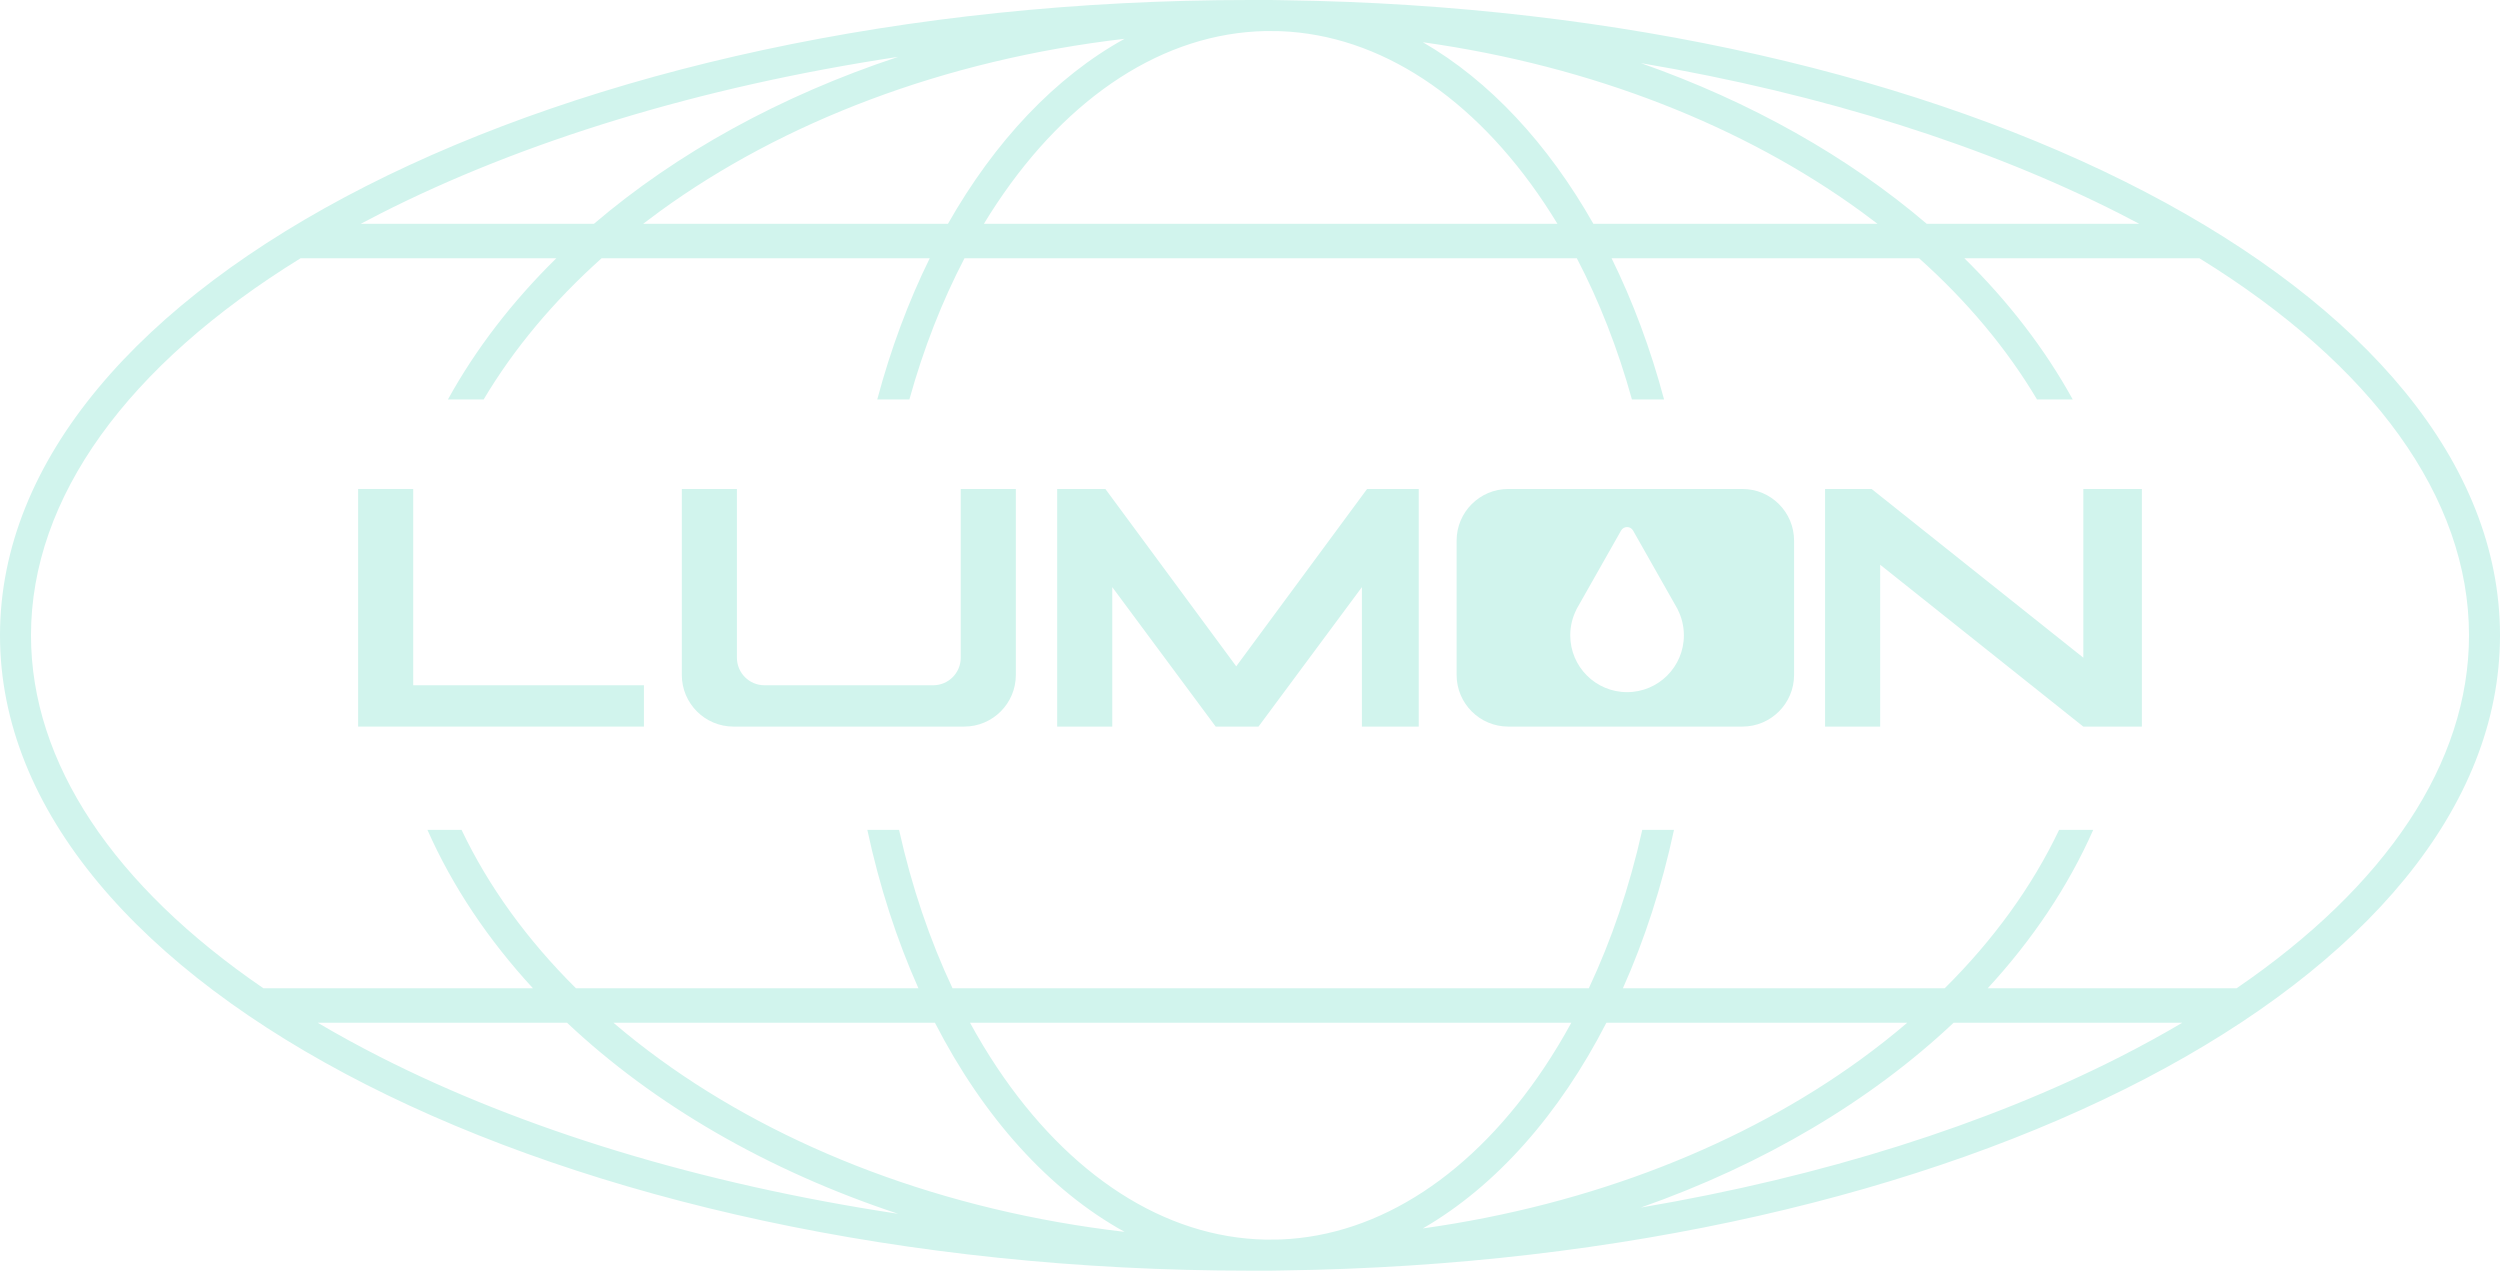
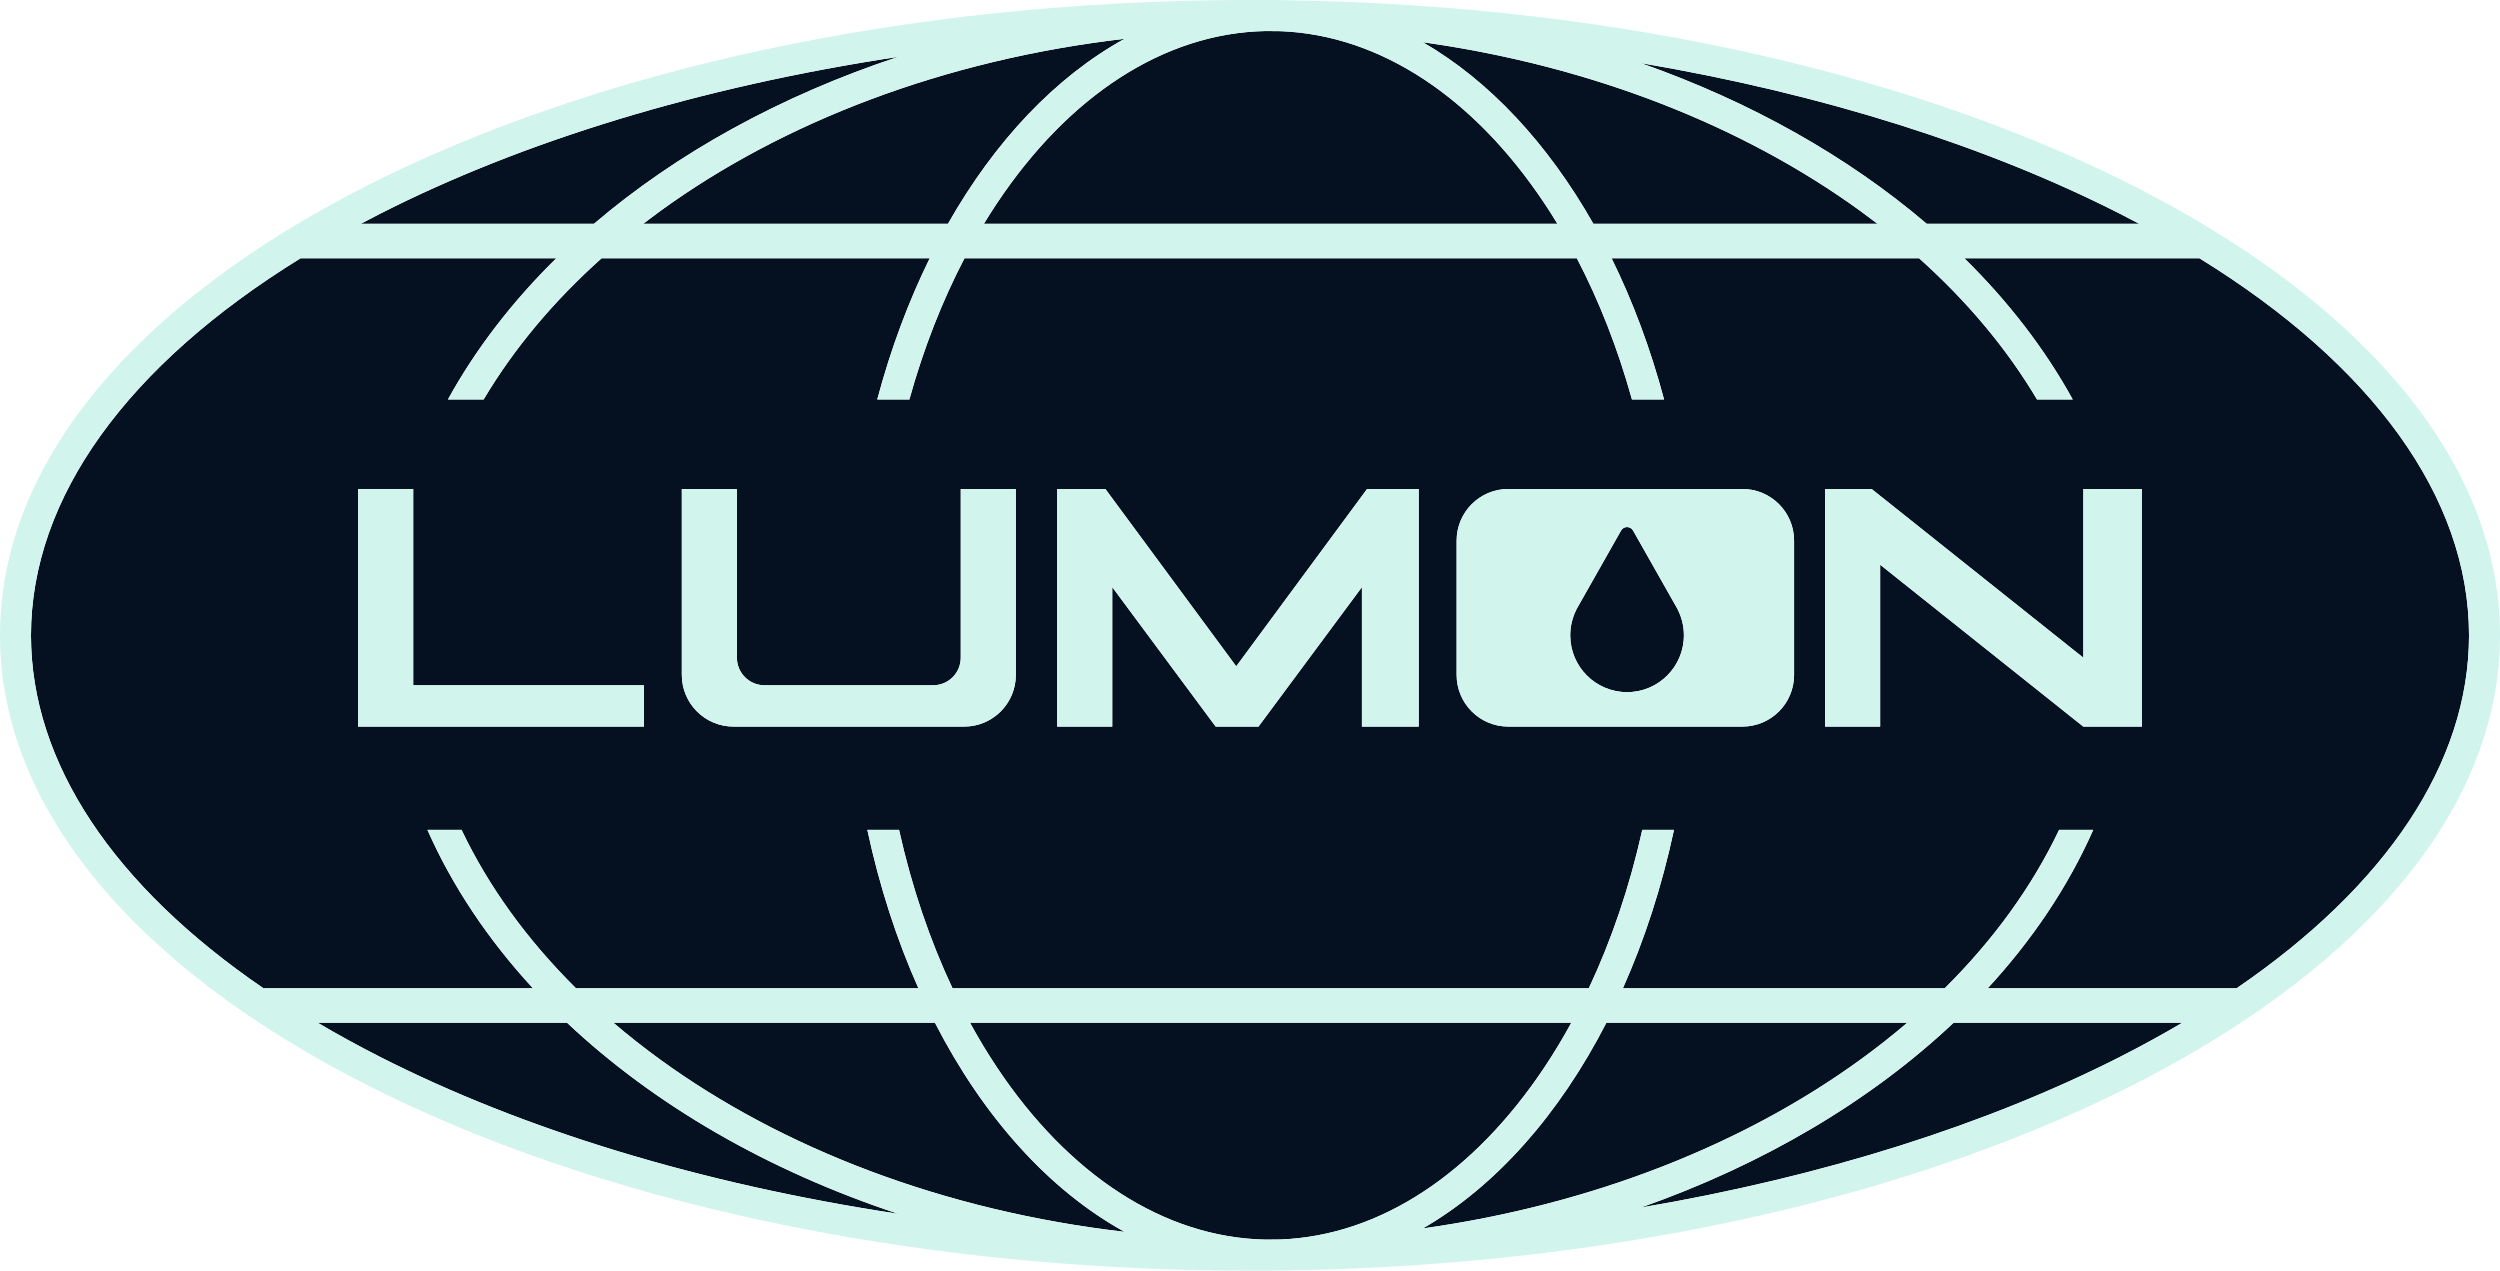
<svg xmlns="http://www.w3.org/2000/svg" width="726" height="369" viewBox="0 0 726 369" fill="none">
+   <path d="M457.784 177C457.791 177 457.795 177.007 457.792 177.014C456.646 179.26 456 181.805 456 184.5C456 193.613 463.387 201 472.5 201C481.613 201 489 193.613 489 184.5C489 181.805 488.354 179.26 487.208 177.013C487.205 177.007 487.209 177 487.216 177C487.219 177 487.222 176.998 487.224 176.996C487.226 176.993 487.226 176.989 487.224 176.986L474.24 154.071C473.474 152.719 471.526 152.719 470.76 154.071L457.776 176.986C457.772 176.992 457.777 177 457.784 177Z" fill="#051021" />
+   <path fill-rule="evenodd" clip-rule="evenodd" d="M649.497 287C692.952 257.29 717 221.549 717 184.5C717 144.492 688.957 106.009 638.717 75H570.449C583.205 87.545 593.824 101.306 601.918 116H591.548C582.783 101.251 571.239 87.468 557.3 75H468.005C474.182 87.545 479.324 101.306 483.244 116H473.916C469.793 101.157 464.38 87.384 457.914 75H280.086C273.62 87.384 268.207 101.157 264.084 116H254.756C258.676 101.306 263.818 87.545 269.995 75H174.7C160.761 87.468 149.217 101.251 140.452 116H130.082C138.176 101.306 148.795 87.545 161.551 75H87.283C37.043 106.009 9 144.492 9 184.5C9 221.549 33.048 257.29 76.503 287H154.772C141.794 272.916 131.414 257.462 124.131 241H134.038C141.898 257.505 153.135 272.986 167.265 287H266.712C260.428 272.916 255.401 257.462 251.875 241H261.086C264.784 257.616 270.059 273.084 276.613 287H461.387C467.941 273.084 473.216 257.616 476.914 241H486.125C482.599 257.462 477.572 272.916 471.287 287H564.735C578.865 272.986 590.102 257.505 597.962 241H607.869C600.586 257.462 590.206 272.916 577.228 287H649.497ZM104 142H120V199H187V211H104V142ZM198 142H214V191C214 195.418 217.582 199 222 199H271C275.418 199 279 195.418 279 191V142H295V196C295 204.284 288.284 211 280 211H213C204.716 211 198 204.284 198 196V142ZM438 142C429.716 142 423 148.716 423 157V196C423 204.284 429.716 211 438 211H506C514.284 211 521 204.284 521 196V157C521 148.716 514.284 142 506 142H438ZM307 142H321L359 193.5L397 142H412V211H395.5V170.5L365.466 211H353.034L323 170.5V211H307V142ZM605 142V191L543.51 142H530V211H546V164L604.98 211H622V142H605Z" fill="#051021" />
+   <path d="M633.748 297H567.333C543.324 319.637 512.24 338.112 476.486 350.678C529.681 341.654 577.149 326.482 615.602 306.938C621.92 303.727 627.972 300.411 633.748 297Z" fill="#051021" />
+   <path d="M466.496 297H553.87C549.562 300.684 545.041 304.247 540.316 307.679C506.497 332.245 462.562 349.812 413.187 356.737C434.429 344.467 452.829 323.609 466.496 297Z" fill="#051021" />
+   <path d="M456.313 297C453.843 301.524 451.23 305.853 448.486 309.969C427.967 340.747 400.795 358.836 371.832 359.946C370.405 359.963 368.975 359.977 367.544 359.986C338.066 359.406 310.357 341.233 289.514 309.969C286.77 305.853 284.157 301.524 281.687 297H456.313Z" fill="#051021" />
+   <path d="M178.13 297H271.504C285.547 324.343 304.589 345.613 326.577 357.732C274.045 351.625 227.266 333.525 191.684 307.679C186.959 304.247 182.438 300.684 178.13 297Z" fill="#051021" />
+   <path d="M92.252 297H164.667C189.858 320.752 222.839 339.922 260.83 352.491C203.045 343.768 151.558 327.858 110.398 306.938C104.08 303.727 98.028 300.411 92.252 297Z" fill="#051021" />
+   <path d="M615.602 62.062C617.51 63.032 619.394 64.011 621.254 65H559.529C536.736 45.543 508.481 29.567 476.486 18.322C529.681 27.346 577.149 42.517 615.602 62.062Z" fill="#051021" />
+   <path d="M540.316 61.321C541.982 62.531 543.623 63.758 545.238 65H462.717C449.515 41.728 432.529 23.435 413.187 12.263C462.562 19.188 506.497 36.755 540.316 61.321Z" fill="#051021" />
+   <path d="M448.486 59.031C449.781 60.974 451.047 62.964 452.283 65H285.717C286.953 62.964 288.219 60.974 289.514 59.031C310.357 27.767 338.066 9.594 367.544 9.014C368.975 9.023 370.405 9.037 371.832 9.054C400.795 10.163 427.967 28.253 448.486 59.031Z" fill="#051021" />
+   <path d="M326.577 11.268C306.503 22.332 288.885 41.023 275.283 65H186.762C188.377 63.758 190.018 62.531 191.684 61.321C227.266 35.475 274.045 17.375 326.577 11.268Z" fill="#051021" />
+   <path d="M260.83 16.509C226.645 27.819 196.518 44.472 172.471 65H104.746C106.606 64.011 108.49 63.032 110.398 62.062C151.558 41.142 203.045 25.232 260.83 16.509Z" fill="#051021" />
  <path d="M214 142H198V196C198 204.284 204.716 211 213 211H280C288.284 211 295 204.284 295 196V142H279V191C279 195.418 275.418 199 271 199H222C217.582 199 214 195.418 214 191V142Z" fill="#D1F4ED" />
  <path d="M120 142H104V211H187V199H120V142Z" fill="#D1F4ED" />
  <path fill-rule="evenodd" clip-rule="evenodd" d="M438 142C429.716 142 423 148.716 423 157V196C423 204.284 429.716 211 438 211H506C514.284 211 521 204.284 521 196V157C521 148.716 514.284 142 506 142H438ZM457.784 177C457.791 177 457.795 177.007 457.792 177.014C456.646 179.26 456 181.805 456 184.5C456 193.613 463.387 201 472.5 201C481.613 201 489 193.613 489 184.5C489 181.805 488.354 179.26 487.208 177.014C487.205 177.007 487.209 177 487.216 177C487.223 177 487.228 176.992 487.224 176.986L474.24 154.071C473.474 152.719 471.526 152.719 470.76 154.071L457.776 176.986C457.772 176.992 457.777 177 457.784 177Z" fill="#D1F4ED" />
  <path d="M321 142H307V211H323V170.5L353.034 211H365.466L395.5 170.5V211H412V142H397L359 193.5L321 142Z" fill="#D1F4ED" />
  <path d="M605 142V191L543.51 142H530V211H546V164L604.98 211H622V142H605Z" fill="#D1F4ED" />
  <path fill-rule="evenodd" clip-rule="evenodd" d="M366 0C366.674 0 367.348 0.002 368.021 0.006C368.347 0.002 368.673 0 369 0C369.941 0 370.88 0.016 371.817 0.047C372.208 0.054 372.6 0.061 372.991 0.069C568.851 2.759 726 84.302 726 184.5C726 284.698 568.851 366.241 372.991 368.931C372.759 368.936 372.528 368.94 372.296 368.944C372.137 368.947 371.977 368.95 371.817 368.953C370.881 368.984 369.942 369 369 369C368.834 369 368.669 369 368.504 368.999C368.343 368.998 368.182 368.996 368.021 368.994C367.348 368.998 366.674 369 366 369C365.836 369 365.673 369 365.509 369C365.261 368.999 365.013 368.999 364.765 368.998C364.177 368.999 363.589 369 363 369C162.521 369 0 286.397 0 184.5C0 82.603 162.521 0 363 0C363.589 0 364.177 0.001 364.765 0.002C365.176 0.001 365.588 0 366 0ZM717 184.5C717 221.549 692.952 257.29 649.497 287H577.228C590.206 272.916 600.586 257.462 607.869 241H597.962C590.102 257.505 578.865 272.986 564.735 287H471.288C477.572 272.916 482.599 257.462 486.125 241H476.914C473.216 257.616 467.941 273.084 461.387 287H276.613C270.059 273.084 264.784 257.616 261.086 241H251.875C255.401 257.462 260.428 272.916 266.712 287H167.265C153.135 272.986 141.898 257.505 134.038 241H124.131C131.414 257.462 141.794 272.916 154.772 287H76.503C33.048 257.29 9 221.549 9 184.5C9 144.492 37.043 106.009 87.283 75H161.551C148.795 87.545 138.176 101.306 130.082 116H140.452C149.217 101.251 160.761 87.468 174.7 75H269.995C263.818 87.545 258.676 101.306 254.756 116H264.084C268.207 101.157 273.62 87.384 280.086 75H457.914C464.38 87.384 469.793 101.157 473.916 116H483.244C479.324 101.306 474.182 87.545 468.005 75H557.3C571.239 87.468 582.783 101.251 591.548 116H601.918C593.824 101.306 583.205 87.545 570.449 75H638.717C688.957 106.009 717 144.492 717 184.5ZM567.333 297H633.748C627.972 300.411 621.92 303.727 615.602 306.938C577.149 326.482 529.681 341.654 476.486 350.678C512.24 338.112 543.324 319.638 567.333 297ZM553.87 297H466.496C452.829 323.61 434.429 344.467 413.187 356.737C462.562 349.812 506.497 332.245 540.316 307.679C545.041 304.247 549.562 300.684 553.87 297ZM448.486 309.969C451.23 305.853 453.843 301.525 456.313 297H281.687C284.157 301.525 286.77 305.853 289.514 309.969C310.357 341.233 338.066 359.406 367.544 359.986C368.975 359.977 370.405 359.963 371.832 359.946C400.795 358.837 427.967 340.747 448.486 309.969ZM271.504 297H178.13C182.438 300.684 186.959 304.247 191.684 307.679C227.266 333.525 274.045 351.625 326.577 357.732C304.589 345.613 285.547 324.343 271.504 297ZM164.666 297H92.252C98.028 300.411 104.08 303.727 110.398 306.938C151.558 327.858 203.045 343.769 260.83 352.491C222.839 339.922 189.858 320.752 164.666 297ZM621.254 65C619.394 64.011 617.51 63.032 615.602 62.062C577.149 42.517 529.681 27.346 476.486 18.322C508.481 29.567 536.736 45.543 559.529 65H621.254ZM545.238 65C543.623 63.758 541.982 62.531 540.316 61.321C506.497 36.755 462.562 19.188 413.187 12.263C432.529 23.435 449.515 41.728 462.717 65H545.238ZM452.283 65C451.047 62.964 449.781 60.974 448.486 59.031C427.967 28.253 400.795 10.163 371.832 9.054C370.405 9.037 368.975 9.023 367.544 9.014C338.066 9.594 310.357 27.767 289.514 59.031C288.219 60.974 286.953 62.964 285.717 65H452.283ZM275.283 65C288.885 41.023 306.503 22.332 326.577 11.268C274.045 17.375 227.266 35.475 191.684 61.321C190.018 62.531 188.377 63.758 186.762 65H275.283ZM172.471 65C196.518 44.472 226.645 27.819 260.83 16.509C203.045 25.232 151.558 41.142 110.398 62.062C108.49 63.032 106.606 64.011 104.746 65H172.471Z" fill="#D1F4ED" />
</svg>
